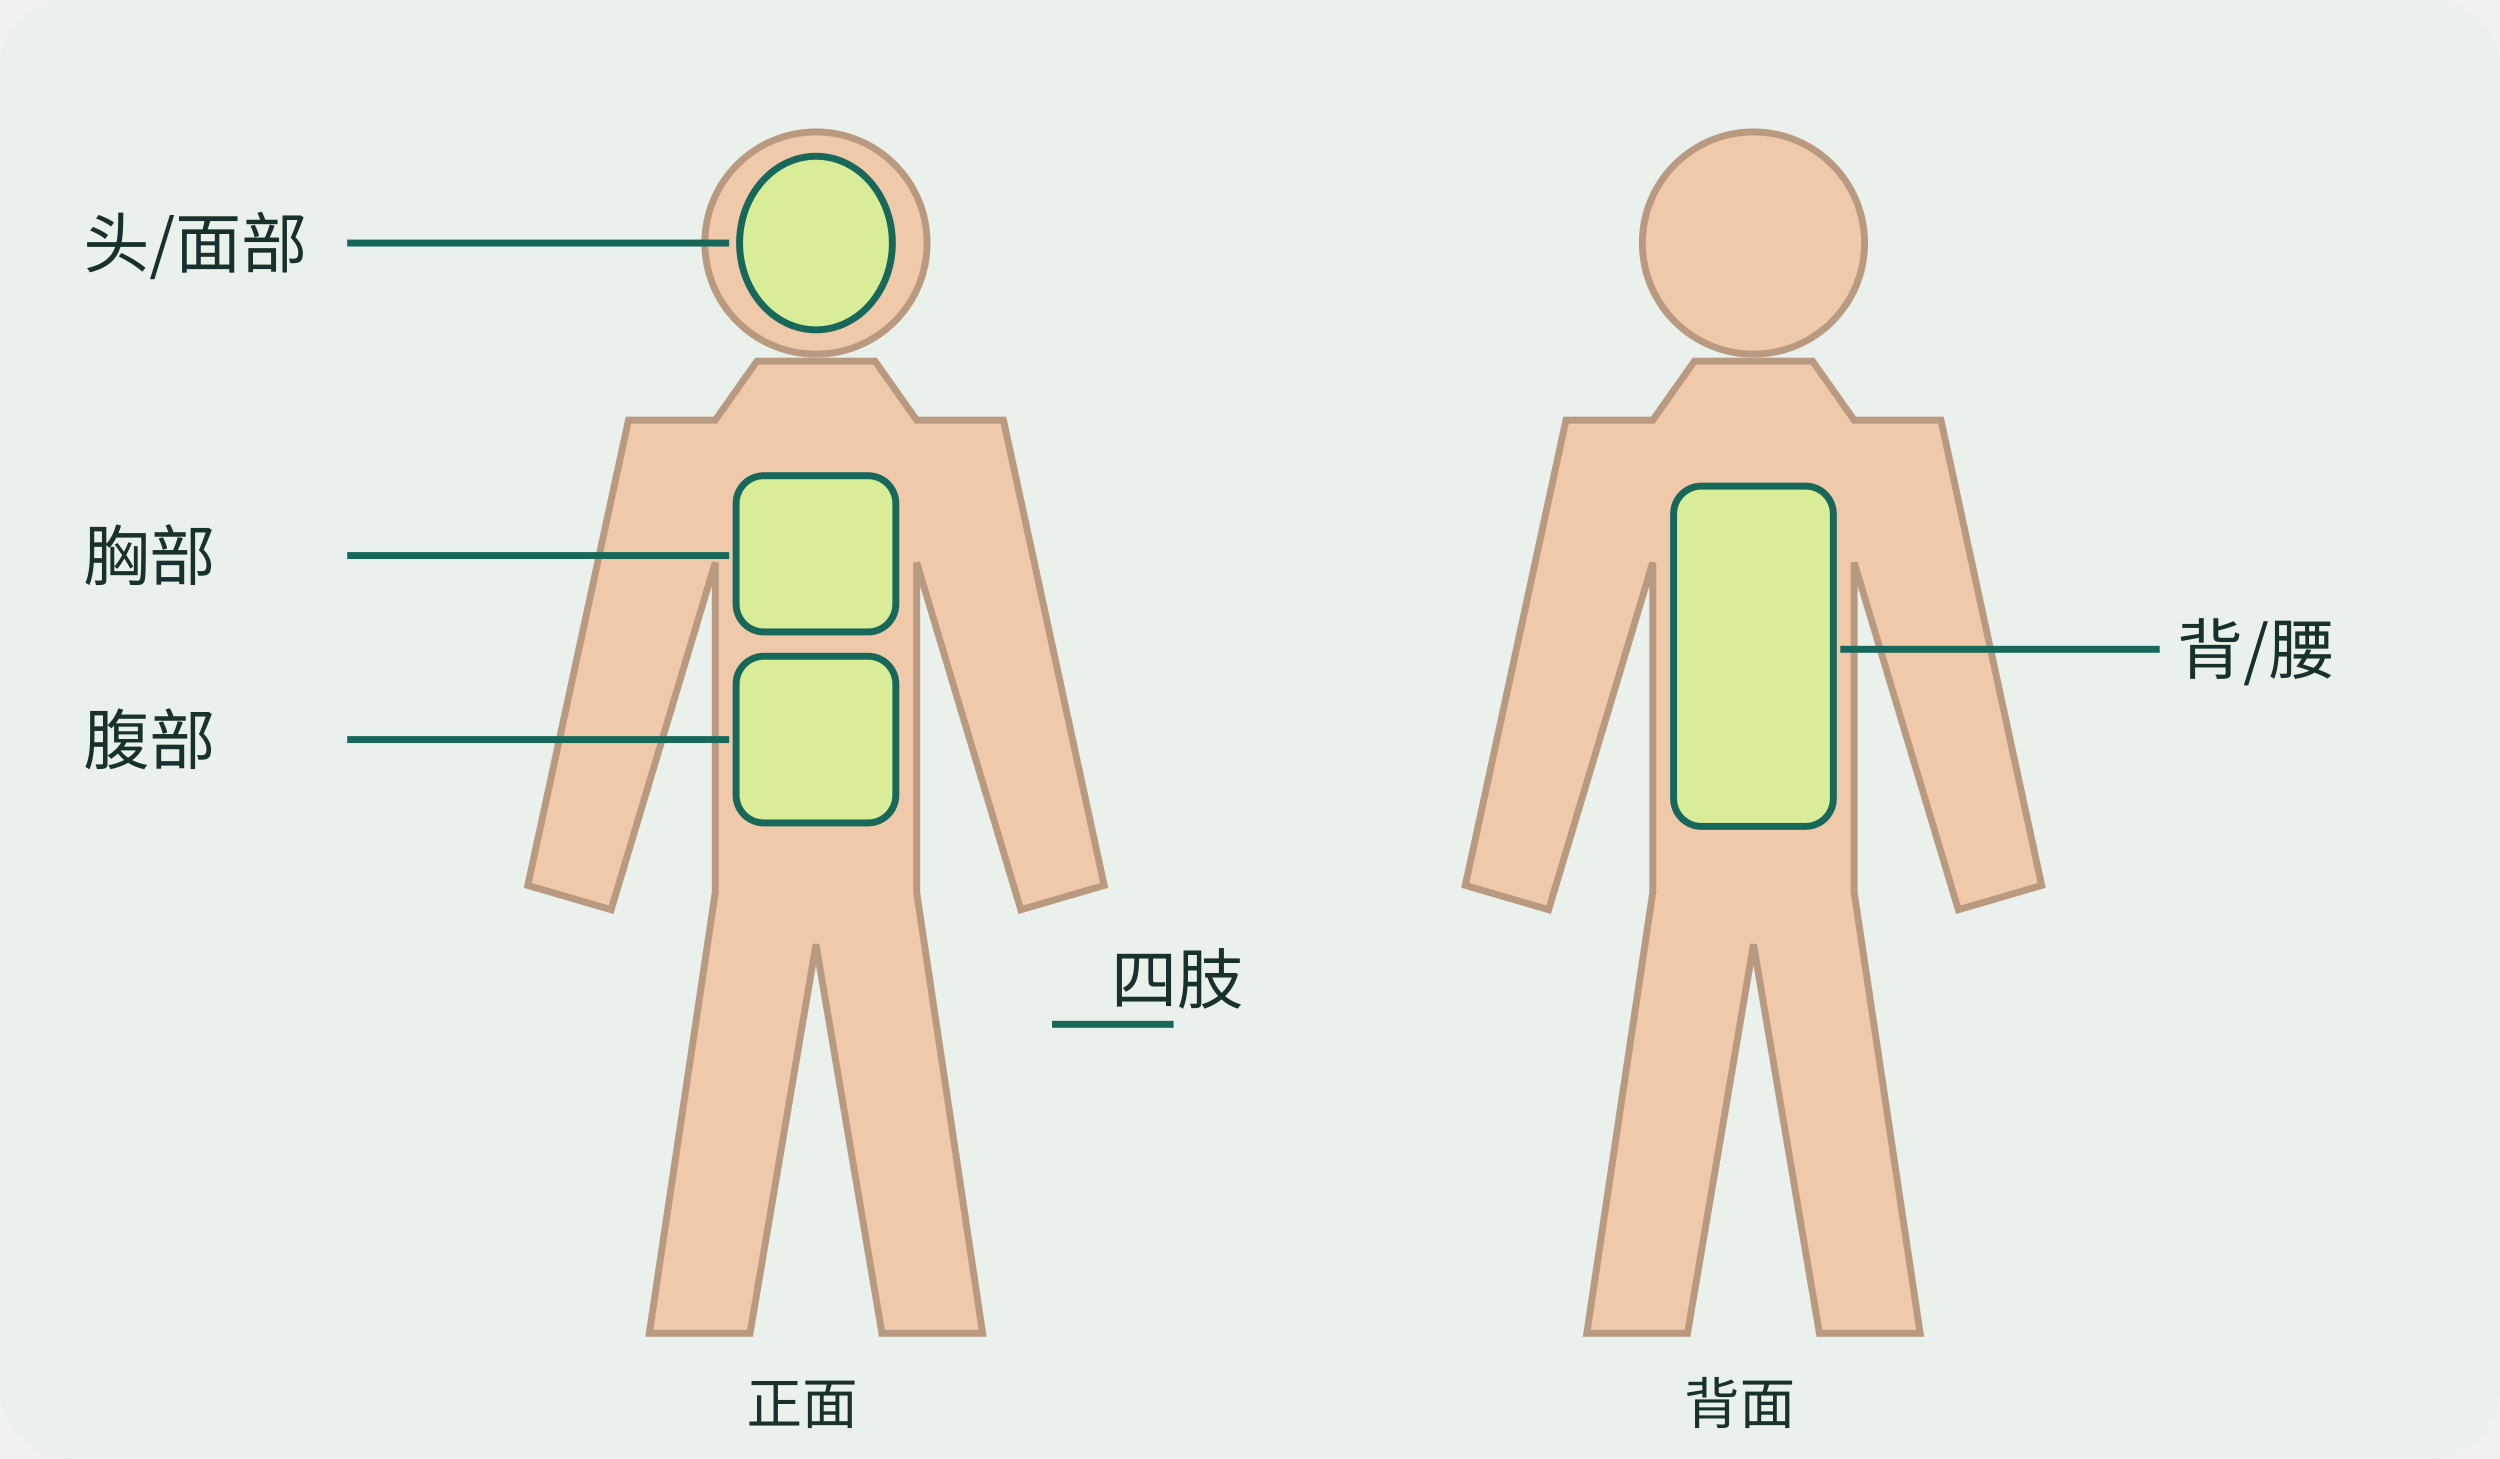
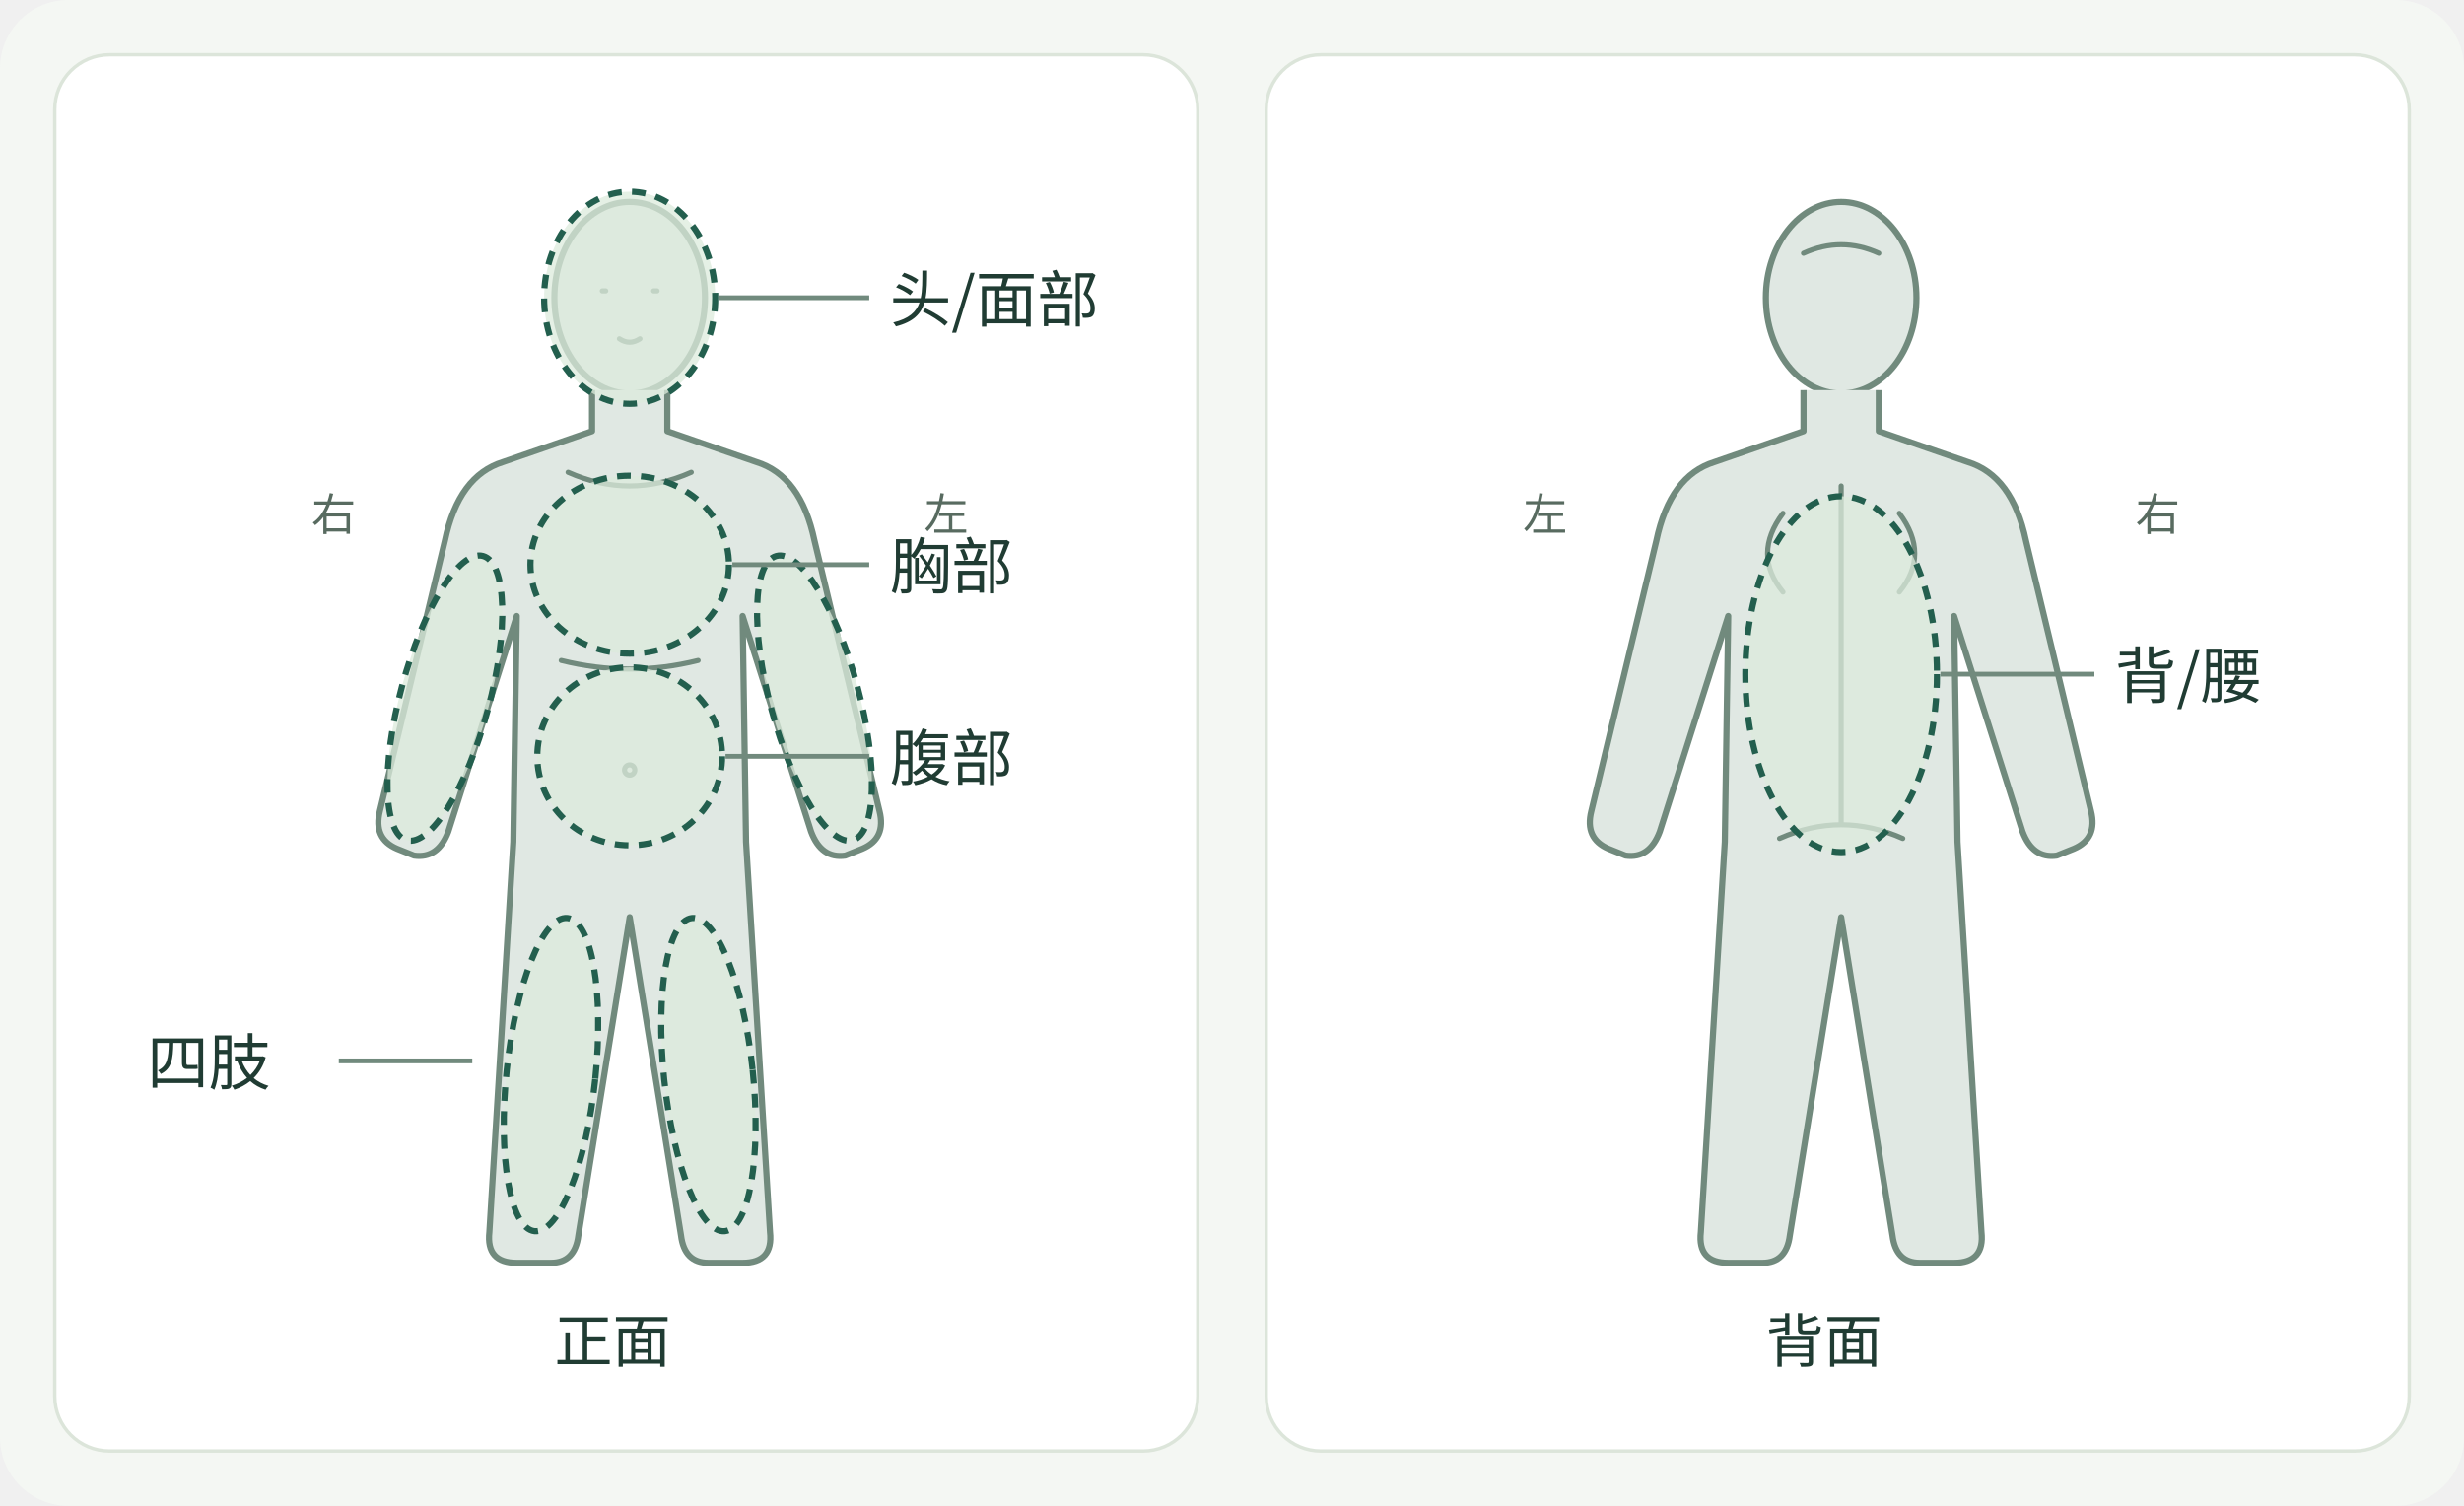
- <svg xmlns="http://www.w3.org/2000/svg" viewBox="0 0 720 420" role="img" aria-labelledby="title desc">
-   <rect width="720" height="420" rx="20" fill="#eaf1ec" />
+ <svg xmlns="http://www.w3.org/2000/svg" viewBox="0 0 720 440" role="img" aria-labelledby="title desc">
  <defs>
-     <g id="person" fill="#f0c8aa" stroke="#b99a81" stroke-width="2">
-       <circle cx="0" cy="70" r="32" />
-       <path d="M-17 104h34l12 17h25l29 134-24 7-30-100v95l19 127h-29l-19-112-19 112h-29l19-127v-95l-30 100-24-7 29-134h25z" />
+     <g id="person" fill="#e0e8e3" stroke="#718a7d" stroke-width="1.8" stroke-linejoin="round">
+       <ellipse cx="114" cy="45" rx="22" ry="28" />
+       <path d="M103 72v12l-26 9q-13 4-17 23L41 195q-2 8 5 11l5 2q7 1 10-7l20-63-1 66-7 114q-1 9 8 9h10q7 0 8-8l15-93 15 93q1 8 8 8h10q9 0 8-9l-7-114-1-66 20 63q3 8 10 7l5-2q7-3 5-11l-19-79q-4-19-17-23l-26-9V72" />
    </g>
    <path id="label-glyph-5934" d="M537 165C673 99 812 10 893 -66L943 -8C860 65 716 154 577 219ZM192 741C273 711 372 659 420 618L464 679C414 719 313 767 233 795ZM102 559C183 527 281 472 329 431L377 490C327 531 227 582 147 612ZM57 382V311H483C429 158 313 49 56 -13C72 -30 92 -58 100 -76C384 -4 508 128 563 311H946V382H580C605 511 605 661 606 830H529C528 656 530 507 502 382Z" />
    <path id="label-glyph-2f" d="M11 -179H78L377 794H311Z" />
    <path id="label-glyph-9762" d="M389 334H601V221H389ZM389 395V506H601V395ZM389 160H601V43H389ZM58 774V702H444C437 661 426 614 416 576H104V-80H176V-27H820V-80H896V576H493L532 702H945V774ZM176 43V506H320V43ZM820 43H670V506H820Z" />
    <path id="label-glyph-90e8" d="M141 628C168 574 195 502 204 455L272 475C263 521 236 591 206 645ZM627 787V-78H694V718H855C828 639 789 533 751 448C841 358 866 284 866 222C867 187 860 155 840 143C829 136 814 133 799 132C779 132 751 132 722 135C734 114 741 83 742 64C771 62 803 62 828 65C852 68 874 74 890 85C923 108 936 156 936 215C936 284 914 363 824 457C867 550 913 664 948 757L897 790L885 787ZM247 826C262 794 278 755 289 722H80V654H552V722H366C355 756 334 806 314 844ZM433 648C417 591 387 508 360 452H51V383H575V452H433C458 504 485 572 508 631ZM109 291V-73H180V-26H454V-66H529V291ZM180 42V223H454V42Z" />
    <path id="label-glyph-80f8" d="M499 840C468 728 417 620 349 548V803H100V444C100 297 95 96 32 -46C49 -52 78 -68 91 -79C133 16 151 141 159 259H282V8C282 -6 277 -10 265 -10C254 -11 215 -11 172 -10C182 -29 190 -61 193 -79C256 -80 293 -78 318 -66C341 -54 349 -31 349 7V524C366 512 386 495 396 485C434 527 470 581 501 641H879C879 192 876 33 855 3C845 -10 837 -13 819 -12C799 -12 745 -12 687 -8C700 -28 708 -57 709 -77C759 -79 814 -81 847 -77C879 -74 899 -66 919 -36C948 8 947 165 947 671C947 680 947 709 947 709H532C548 746 561 785 572 824ZM165 735H282V569H165ZM165 500H282V329H163C165 370 165 409 165 444ZM410 132V71H824V511H766V132H469V500H410ZM475 535C512 486 552 430 589 374C552 308 511 248 470 201C484 193 507 176 518 168C553 212 588 265 622 323C657 267 689 214 710 172L757 200C733 248 694 311 651 376C682 434 710 495 735 555L682 570C663 522 641 473 617 426C585 472 551 517 520 558Z" />
    <path id="label-glyph-8179" d="M535 447H828V377H535ZM535 564H828V495H535ZM532 842C497 744 436 650 367 588V803H103V443C103 295 98 94 31 -47C49 -54 78 -70 92 -82C136 13 155 140 163 259H298V10C298 -4 294 -8 281 -8C268 -9 229 -9 184 -8C194 -28 204 -60 206 -79C271 -79 309 -77 334 -65C359 -53 367 -30 367 9V586C384 575 414 551 427 537C440 550 453 565 466 581V325H574C527 246 450 174 368 127C384 115 411 90 422 76C456 98 491 126 524 157C551 121 583 88 620 59C546 21 461 -6 377 -21C390 -36 407 -63 413 -81C506 -61 598 -29 679 16C750 -29 833 -63 923 -81C933 -62 954 -32 970 -16C888 -3 810 23 742 57C809 106 864 167 899 243L853 265L839 262H615C629 282 642 302 653 323L646 325H899V616H493C509 637 523 660 537 683H945V748H573C585 772 596 797 605 822ZM169 735H298V569H169ZM169 500H298V329H167C169 369 169 408 169 443ZM565 199 570 204H796C767 162 727 125 680 94C633 125 594 161 565 199Z" />
    <path id="label-glyph-56db" d="M88 753V-47H164V29H832V-39H909V753ZM164 102V681H352C347 435 329 307 176 235C192 222 214 194 222 176C395 261 420 410 425 681H565V367C565 289 582 257 652 257C668 257 741 257 761 257C784 257 810 258 822 262C820 280 818 306 816 326C803 322 775 321 759 321C742 321 677 321 661 321C640 321 636 333 636 365V681H832V102Z" />
    <path id="label-glyph-80a2" d="M634 840V683H408V613H634V462H424V393H460C498 284 552 190 622 113C547 55 462 13 374 -13C389 -29 407 -60 416 -79C508 -48 596 -2 674 61C743 -1 825 -48 921 -79C932 -60 953 -31 970 -16C877 10 796 54 729 110C816 196 885 307 924 446L877 465L864 462H710V613H951V683H710V840ZM534 393H831C796 302 742 224 676 160C614 226 567 304 534 393ZM98 803V444C98 296 94 96 29 -46C47 -52 77 -69 90 -80C132 15 152 140 160 259H300V13C300 1 297 -3 284 -4C273 -4 236 -5 196 -3C205 -22 214 -53 216 -72C276 -72 313 -71 336 -59C360 -46 367 -25 367 13V803ZM166 735H300V569H166ZM166 500H300V329H164C165 370 166 409 166 444Z" />
    <path id="label-glyph-80cc" d="M735 378V293H273V378ZM198 436V-80H273V93H735V4C735 -10 729 -15 713 -16C697 -16 638 -16 580 -14C590 -33 601 -61 605 -81C685 -81 737 -80 769 -69C800 -58 811 -38 811 3V436ZM273 238H735V148H273ZM330 841V753H79V692H330V602C225 584 125 568 54 558L66 493L330 543V469H404V841ZM550 840V576C550 499 574 478 670 478C689 478 819 478 840 478C914 478 936 504 945 602C924 606 894 617 878 628C874 555 867 543 833 543C805 543 698 543 678 543C633 543 625 548 625 576V654C721 676 828 708 905 741L852 795C798 768 709 738 625 714V840Z" />
    <path id="label-glyph-8170" d="M91 803V444C91 297 86 96 22 -46C38 -51 66 -67 79 -78C121 17 140 141 148 259H273V16C273 3 269 -1 257 -2C245 -2 206 -3 162 -1C171 -19 179 -50 182 -67C245 -68 282 -66 306 -55C329 -43 337 -21 337 15V803ZM154 735H273V569H154ZM154 500H273V329H152C154 370 154 409 154 444ZM399 640V378H901V640H762V722H932V789H373V722H548V640ZM610 722H698V640H610ZM775 229C754 171 723 125 678 88C626 106 572 123 518 139C536 165 556 196 575 229ZM417 107C484 89 550 68 613 46C550 14 470 -8 367 -21C379 -35 391 -62 397 -81C523 -60 619 -30 691 16C770 -14 839 -46 891 -76L943 -25C892 4 825 33 750 62C796 106 828 161 849 229H940V294H611C622 315 632 337 641 357L569 370C559 346 547 320 534 294H375V229H498C471 184 443 140 417 107ZM460 576H552V442H460ZM609 576H698V442H609ZM757 576H838V442H757Z" />
    <path id="label-glyph-6b63" d="M188 510V38H52V-35H950V38H565V353H878V426H565V693H917V767H90V693H486V38H265V510Z" />
+     <path id="label-glyph-53f3" d="M412 840C399 778 382 715 361 653H65V580H334C270 420 174 274 31 177C47 162 70 135 82 117C155 169 216 232 268 303V-81H343V-25H788V-76H866V386H323C359 447 390 512 416 580H939V653H442C460 710 476 767 490 825ZM343 48V313H788V48Z" />
+     <path id="label-glyph-5de6" d="M370 840C361 781 350 720 336 659H67V587H319C265 377 177 174 28 39C44 25 67 -3 79 -20C196 89 277 233 336 390V323H560V22H232V-51H949V22H636V323H904V395H338C361 457 380 522 397 587H930V659H414C427 716 438 773 448 829Z" />
  </defs>
-   <use href="#person" transform="translate(235)" />
-   <use href="#person" transform="translate(505)" />
-   <g fill="#d9ed99" stroke="#17685b" stroke-width="2">
-     <ellipse cx="235" cy="70" rx="22" ry="25" />
-     <rect x="212" y="137" width="46" height="45" rx="8" />
-     <rect x="212" y="189" width="46" height="48" rx="8" />
-     <rect x="482" y="140" width="46" height="98" rx="8" />
+   <rect width="720" height="440" rx="20" fill="#f4f7f3" />
+   <rect x="16" y="16" width="334" height="408" rx="16" fill="#fff" stroke="#dce5da" />
+   <rect x="370" y="16" width="334" height="408" rx="16" fill="#fff" stroke="#dce5da" />
+   <g transform="translate(70 42)">
+     <use href="#person" />
+     <g fill="none" stroke="#718a7d" stroke-width="1.5" stroke-linecap="round">
+       <path d="M106 43h1m14 0h1m-11 14q3 2 6 0M96 96q18 8 36 0M94 151q20 5 40 0" />
+       <circle cx="114" cy="183" r="1.5" />
+     </g>
+     <g fill="#dcebdc" fill-opacity=".75" stroke="#235f4e" stroke-width="1.8" stroke-dasharray="4 3">
+       <ellipse cx="114" cy="45" rx="25" ry="31" />
+       <ellipse cx="114" cy="123" rx="29" ry="26" />
+       <ellipse cx="114" cy="179" rx="27" ry="26" />
+       <ellipse cx="60" cy="162" rx="13" ry="43" transform="rotate(15 60 162)" />
+       <ellipse cx="168" cy="162" rx="13" ry="43" transform="rotate(-15 168 162)" />
+       <ellipse cx="91" cy="272" rx="13" ry="46" transform="rotate(6 91 272)" />
+       <ellipse cx="137" cy="272" rx="13" ry="46" transform="rotate(-6 137 272)" />
+     </g>
  </g>
-   <g fill="none" stroke="#17685b" stroke-width="2">
-     <path d="M100 70h110M100 160h110M100 213h110M303 295h35M530 187h92" />
+   <g transform="translate(424 42)">
+     <use href="#person" />
+     <g fill="none" stroke="#718a7d" stroke-width="1.5" stroke-linecap="round">
+       <path d="M103 32q11-5 22 0M97 108q-9 12 0 23m34-23q9 12 0 23M114 100v99M96 203q18-8 36 0" />
+     </g>
+     <ellipse cx="114" cy="155" rx="28" ry="52" fill="#dcebdc" fill-opacity=".75" stroke="#235f4e" stroke-width="1.8" stroke-dasharray="4 3" />
  </g>
-   <g font-family="Arial,'PingFang SC',sans-serif" font-size="19" fill="#18312d">
-     <g aria-label="头/面部" transform="translate(24 77) scale(0.019 -0.019)">
+   <g fill="none" stroke="#718a7d" stroke-width="1.4">
+     <path d="M210 87h44M214 165h40M212 221h42M138 310H99M567 197h45" />
+   </g>
+   <g font-family="Arial,'PingFang SC',sans-serif" font-size="18" fill="#203c33">
+     <g aria-label="头/面部" transform="translate(260 94) scale(0.018 -0.018)">
      <use href="#label-glyph-5934" x="0" />
      <use href="#label-glyph-2f" x="1000" />
      <use href="#label-glyph-9762" x="1392" />
      <use href="#label-glyph-90e8" x="2392" />
    </g>
-     <g aria-label="胸部" transform="translate(24 167) scale(0.019 -0.019)">
+     <g aria-label="胸部" transform="translate(260 172) scale(0.018 -0.018)">
      <use href="#label-glyph-80f8" x="0" />
      <use href="#label-glyph-90e8" x="1000" />
    </g>
-     <g aria-label="腹部" transform="translate(24 220) scale(0.019 -0.019)">
+     <g aria-label="腹部" transform="translate(260 228) scale(0.018 -0.018)">
      <use href="#label-glyph-8179" x="0" />
      <use href="#label-glyph-90e8" x="1000" />
    </g>
-     <g aria-label="四肢" transform="translate(320 289) scale(0.019 -0.019)">
+     <g aria-label="四肢" transform="translate(43 317) scale(0.018 -0.018)">
      <use href="#label-glyph-56db" x="0" />
      <use href="#label-glyph-80a2" x="1000" />
    </g>
-     <g aria-label="背/腰" transform="translate(627 194) scale(0.019 -0.019)">
+     <g aria-label="背/腰" transform="translate(618 204) scale(0.018 -0.018)">
      <use href="#label-glyph-80cc" x="0" />
      <use href="#label-glyph-2f" x="1000" />
      <use href="#label-glyph-8170" x="1392" />
    </g>
-     <g aria-label="正面" transform="translate(215 410) scale(0.016 -0.016)">
+     <g aria-label="正面" transform="translate(162 398) scale(0.017 -0.017)">
      <use href="#label-glyph-6b63" x="0" />
      <use href="#label-glyph-9762" x="1000" />
    </g>
-     <g aria-label="背面" transform="translate(485 410) scale(0.016 -0.016)">
+     <g aria-label="背面" transform="translate(516 398) scale(0.017 -0.017)">
      <use href="#label-glyph-80cc" x="0" />
      <use href="#label-glyph-9762" x="1000" />
    </g>
+     <g fill="#586b60" aria-label="右" transform="translate(91 155) scale(0.013 -0.013)">
+       <use href="#label-glyph-53f3" x="0" />
+     </g>
+     <g fill="#586b60" aria-label="左" transform="translate(270 155) scale(0.013 -0.013)">
+       <use href="#label-glyph-5de6" x="0" />
+     </g>
+     <g fill="#586b60" aria-label="左" transform="translate(445 155) scale(0.013 -0.013)">
+       <use href="#label-glyph-5de6" x="0" />
+     </g>
+     <g fill="#586b60" aria-label="右" transform="translate(624 155) scale(0.013 -0.013)">
+       <use href="#label-glyph-53f3" x="0" />
+     </g>
  </g>
</svg>
